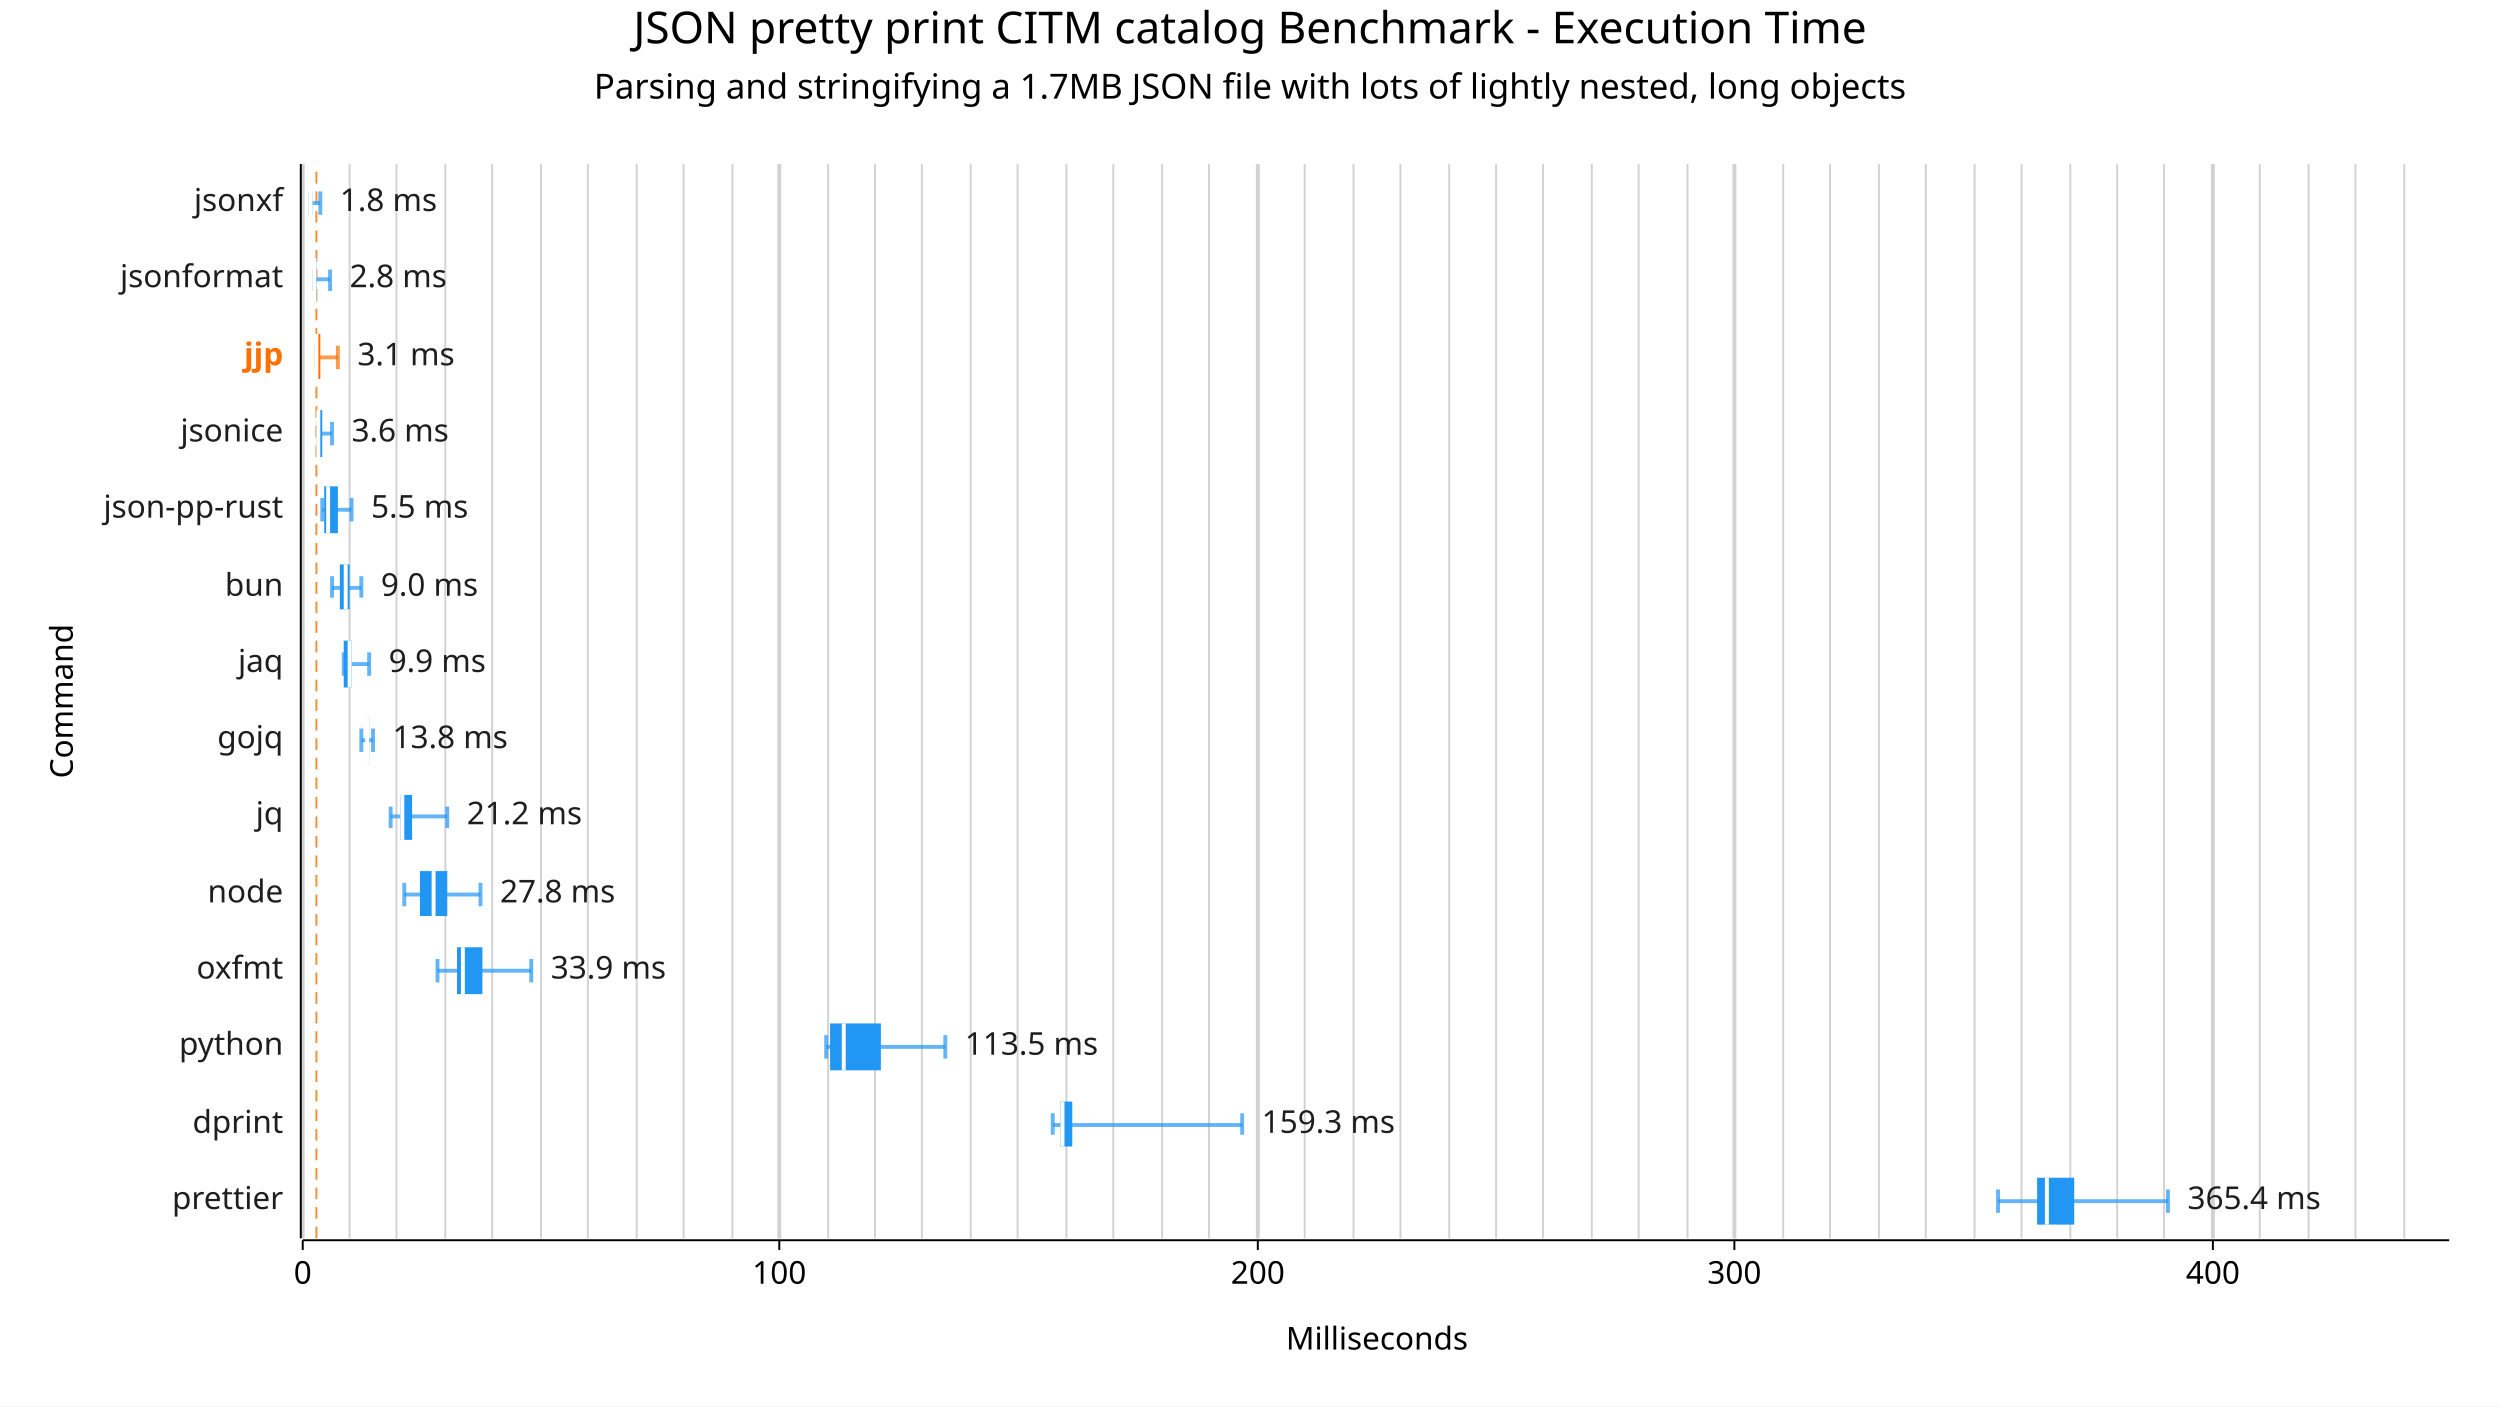
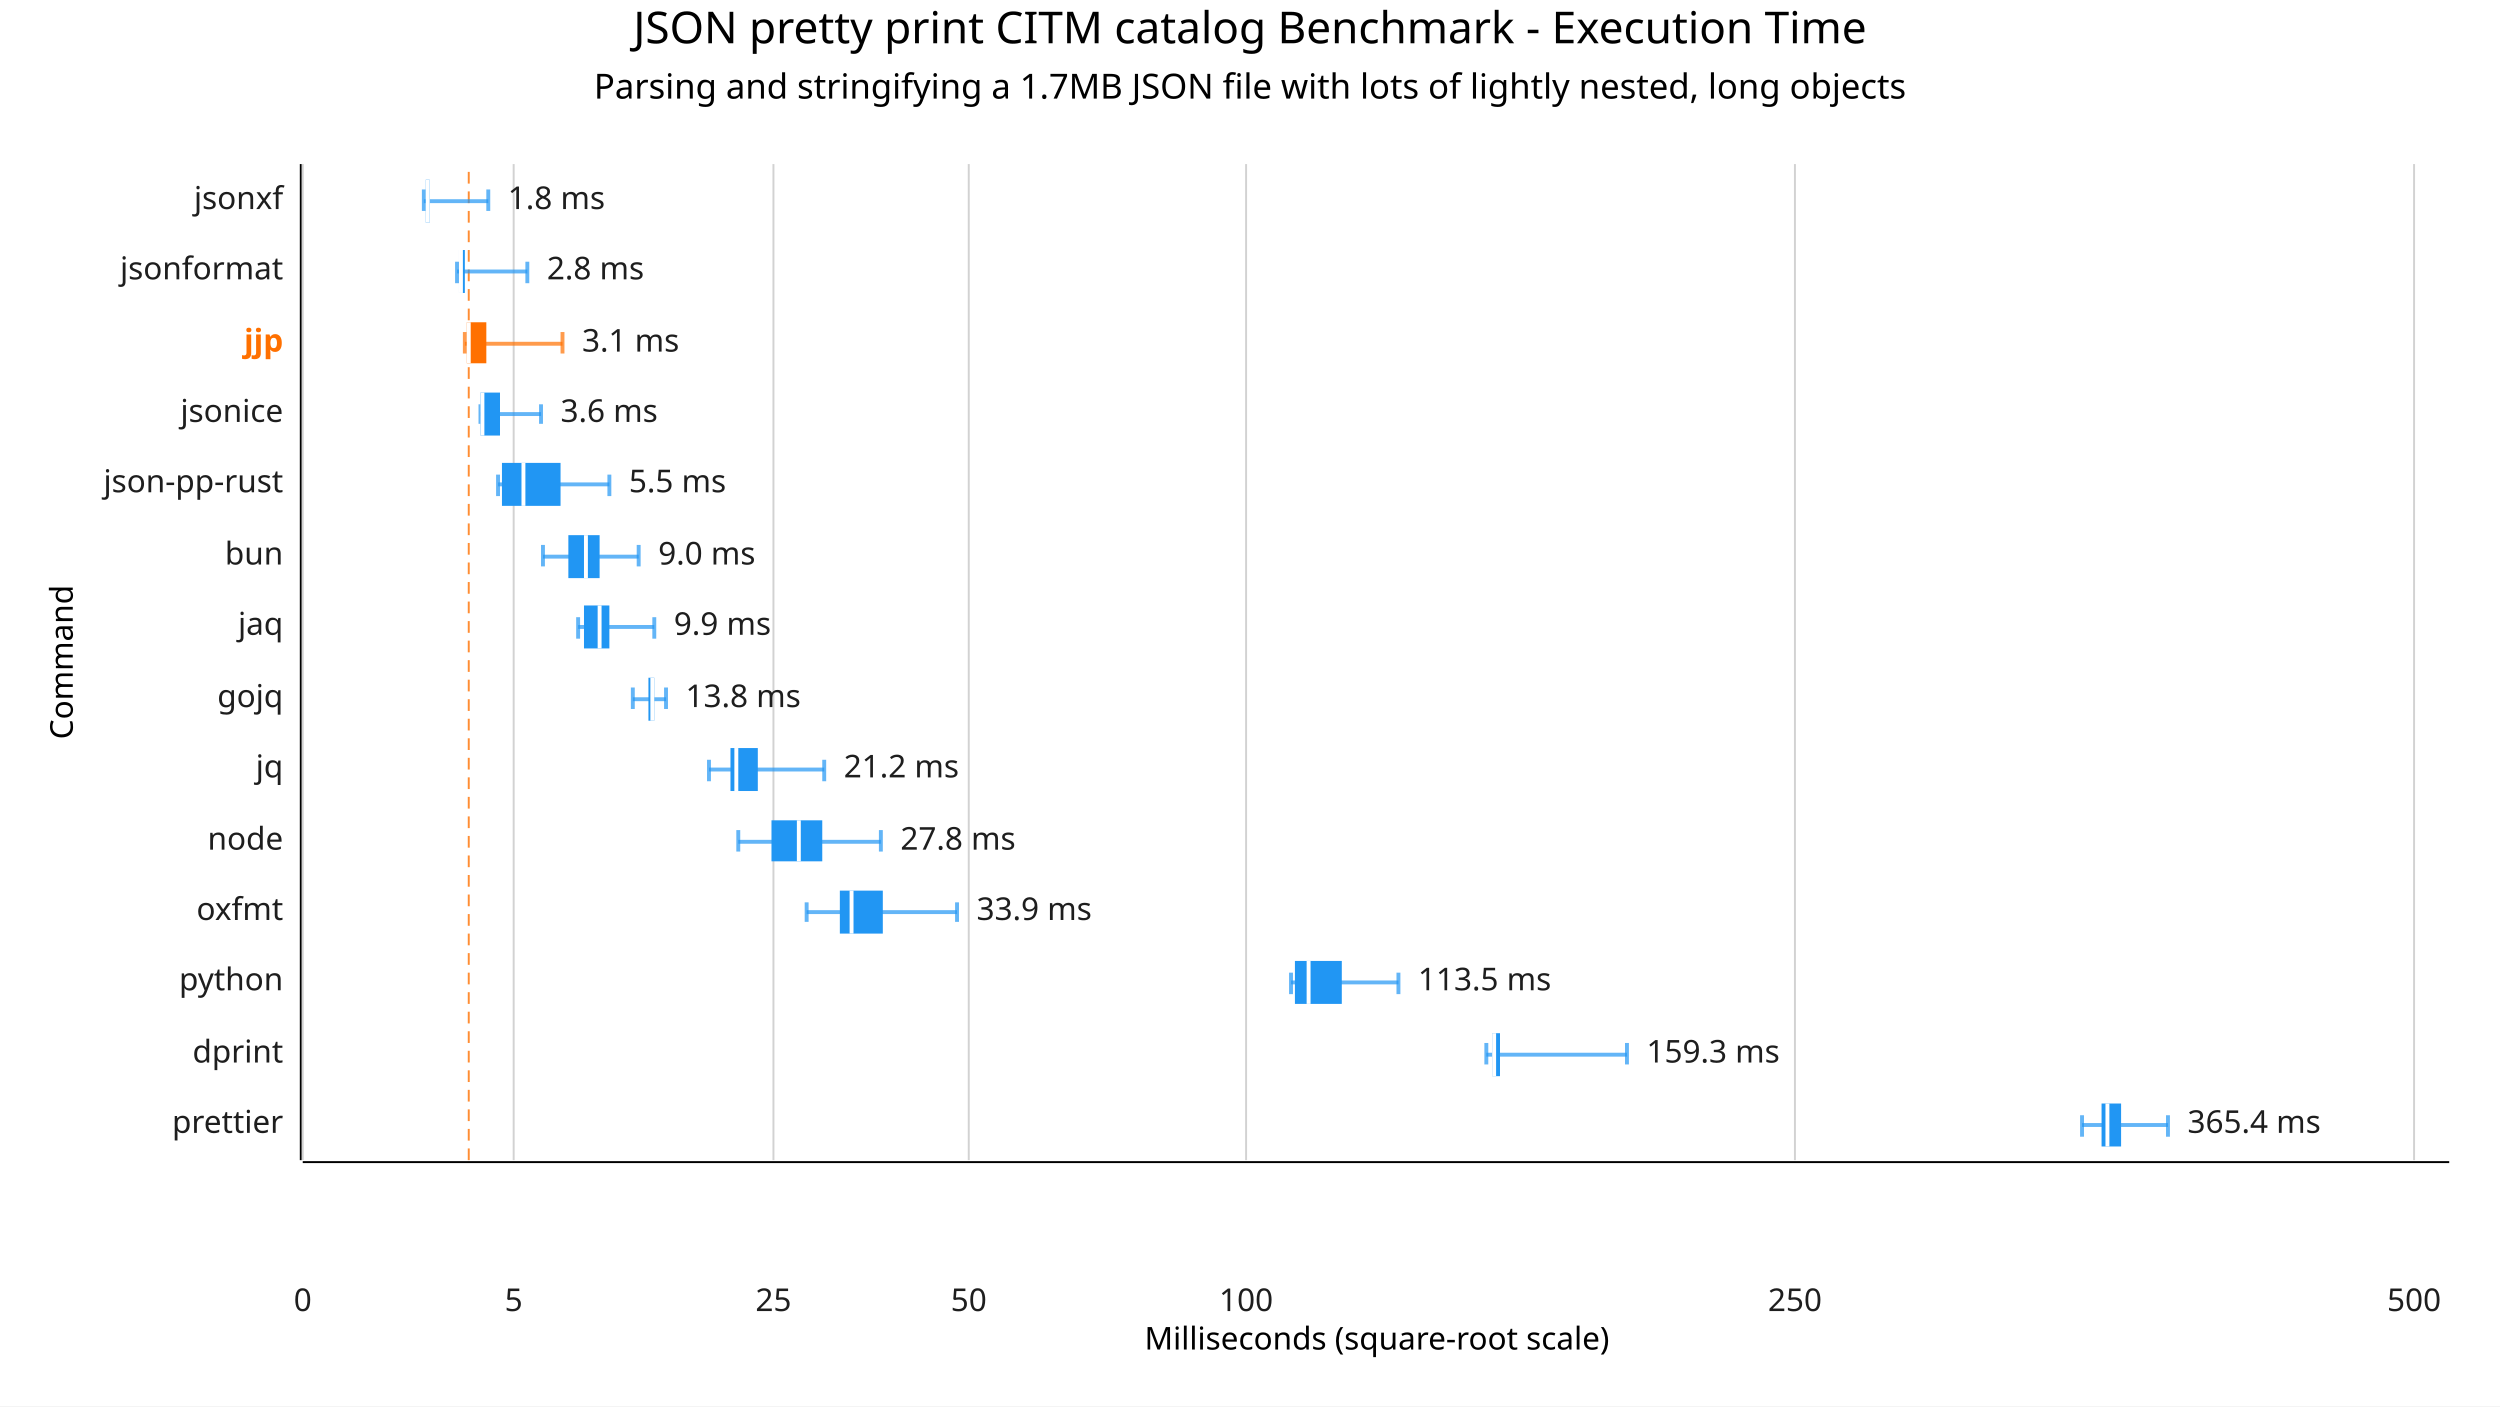
<svg xmlns="http://www.w3.org/2000/svg" width="1280" height="720" viewBox="0 0 1280 720">
  <rect x="0" y="0" width="1280" height="720" opacity="1" fill="#FFFFFF" stroke="none" />
  <text x="640" y="5" dy="0.76em" text-anchor="middle" font-family="sans-serif" font-size="22.581" opacity="1" fill="#000000">
JSON pretty print CITM catalog Benchmark - Execution Time
</text>
  <text x="640" y="37" dy="0.76em" text-anchor="middle" font-family="sans-serif" font-size="17.742" opacity="1" fill="#000000">
Parsing and stringifying a 1.7MB JSON file with lots of lightly nested, long objects
</text>
-   <line opacity="1" stroke="#D2D2D2" stroke-width="1" x1="155" y1="634" x2="155" y2="84" />
-   <line opacity="1" stroke="#D2D2D2" stroke-width="1" x1="179" y1="634" x2="179" y2="84" />
-   <line opacity="1" stroke="#D2D2D2" stroke-width="1" x1="203" y1="634" x2="203" y2="84" />
-   <line opacity="1" stroke="#D2D2D2" stroke-width="1" x1="228" y1="634" x2="228" y2="84" />
-   <line opacity="1" stroke="#D2D2D2" stroke-width="1" x1="252" y1="634" x2="252" y2="84" />
-   <line opacity="1" stroke="#D2D2D2" stroke-width="1" x1="277" y1="634" x2="277" y2="84" />
-   <line opacity="1" stroke="#D2D2D2" stroke-width="1" x1="301" y1="634" x2="301" y2="84" />
-   <line opacity="1" stroke="#D2D2D2" stroke-width="1" x1="326" y1="634" x2="326" y2="84" />
-   <line opacity="1" stroke="#D2D2D2" stroke-width="1" x1="350" y1="634" x2="350" y2="84" />
-   <line opacity="1" stroke="#D2D2D2" stroke-width="1" x1="375" y1="634" x2="375" y2="84" />
-   <line opacity="1" stroke="#D2D2D2" stroke-width="1" x1="399" y1="634" x2="399" y2="84" />
-   <line opacity="1" stroke="#D2D2D2" stroke-width="1" x1="424" y1="634" x2="424" y2="84" />
-   <line opacity="1" stroke="#D2D2D2" stroke-width="1" x1="448" y1="634" x2="448" y2="84" />
-   <line opacity="1" stroke="#D2D2D2" stroke-width="1" x1="472" y1="634" x2="472" y2="84" />
-   <line opacity="1" stroke="#D2D2D2" stroke-width="1" x1="497" y1="634" x2="497" y2="84" />
-   <line opacity="1" stroke="#D2D2D2" stroke-width="1" x1="521" y1="634" x2="521" y2="84" />
-   <line opacity="1" stroke="#D2D2D2" stroke-width="1" x1="546" y1="634" x2="546" y2="84" />
-   <line opacity="1" stroke="#D2D2D2" stroke-width="1" x1="570" y1="634" x2="570" y2="84" />
-   <line opacity="1" stroke="#D2D2D2" stroke-width="1" x1="595" y1="634" x2="595" y2="84" />
-   <line opacity="1" stroke="#D2D2D2" stroke-width="1" x1="619" y1="634" x2="619" y2="84" />
-   <line opacity="1" stroke="#D2D2D2" stroke-width="1" x1="644" y1="634" x2="644" y2="84" />
-   <line opacity="1" stroke="#D2D2D2" stroke-width="1" x1="668" y1="634" x2="668" y2="84" />
-   <line opacity="1" stroke="#D2D2D2" stroke-width="1" x1="693" y1="634" x2="693" y2="84" />
-   <line opacity="1" stroke="#D2D2D2" stroke-width="1" x1="717" y1="634" x2="717" y2="84" />
-   <line opacity="1" stroke="#D2D2D2" stroke-width="1" x1="742" y1="634" x2="742" y2="84" />
-   <line opacity="1" stroke="#D2D2D2" stroke-width="1" x1="766" y1="634" x2="766" y2="84" />
-   <line opacity="1" stroke="#D2D2D2" stroke-width="1" x1="790" y1="634" x2="790" y2="84" />
-   <line opacity="1" stroke="#D2D2D2" stroke-width="1" x1="815" y1="634" x2="815" y2="84" />
-   <line opacity="1" stroke="#D2D2D2" stroke-width="1" x1="839" y1="634" x2="839" y2="84" />
-   <line opacity="1" stroke="#D2D2D2" stroke-width="1" x1="864" y1="634" x2="864" y2="84" />
-   <line opacity="1" stroke="#D2D2D2" stroke-width="1" x1="888" y1="634" x2="888" y2="84" />
-   <line opacity="1" stroke="#D2D2D2" stroke-width="1" x1="913" y1="634" x2="913" y2="84" />
-   <line opacity="1" stroke="#D2D2D2" stroke-width="1" x1="937" y1="634" x2="937" y2="84" />
-   <line opacity="1" stroke="#D2D2D2" stroke-width="1" x1="962" y1="634" x2="962" y2="84" />
-   <line opacity="1" stroke="#D2D2D2" stroke-width="1" x1="986" y1="634" x2="986" y2="84" />
-   <line opacity="1" stroke="#D2D2D2" stroke-width="1" x1="1011" y1="634" x2="1011" y2="84" />
-   <line opacity="1" stroke="#D2D2D2" stroke-width="1" x1="1035" y1="634" x2="1035" y2="84" />
-   <line opacity="1" stroke="#D2D2D2" stroke-width="1" x1="1060" y1="634" x2="1060" y2="84" />
-   <line opacity="1" stroke="#D2D2D2" stroke-width="1" x1="1084" y1="634" x2="1084" y2="84" />
-   <line opacity="1" stroke="#D2D2D2" stroke-width="1" x1="1108" y1="634" x2="1108" y2="84" />
-   <line opacity="1" stroke="#D2D2D2" stroke-width="1" x1="1133" y1="634" x2="1133" y2="84" />
-   <line opacity="1" stroke="#D2D2D2" stroke-width="1" x1="1157" y1="634" x2="1157" y2="84" />
-   <line opacity="1" stroke="#D2D2D2" stroke-width="1" x1="1182" y1="634" x2="1182" y2="84" />
-   <line opacity="1" stroke="#D2D2D2" stroke-width="1" x1="1206" y1="634" x2="1206" y2="84" />
-   <line opacity="1" stroke="#D2D2D2" stroke-width="1" x1="1231" y1="634" x2="1231" y2="84" />
-   <text x="25" y="359" dy="0.76em" text-anchor="middle" font-family="sans-serif" font-size="16.129" opacity="1" fill="#000000" transform="rotate(270, 25, 359)">
+   <text x="25" y="339" dy="0.76em" text-anchor="middle" font-family="sans-serif" font-size="16.129" opacity="1" fill="#000000" transform="rotate(270, 25, 339)">
Command
</text>
  <text x="705" y="695" dy="-0.5ex" text-anchor="middle" font-family="sans-serif" font-size="16.129" opacity="1" fill="#000000">
- Milliseconds
- </text>
-   <line opacity="1" stroke="#D2D2D2" stroke-width="2" x1="155" y1="634" x2="155" y2="84" />
-   <line opacity="1" stroke="#D2D2D2" stroke-width="2" x1="399" y1="634" x2="399" y2="84" />
-   <line opacity="1" stroke="#D2D2D2" stroke-width="2" x1="644" y1="634" x2="644" y2="84" />
-   <line opacity="1" stroke="#D2D2D2" stroke-width="2" x1="888" y1="634" x2="888" y2="84" />
-   <line opacity="1" stroke="#D2D2D2" stroke-width="2" x1="1133" y1="634" x2="1133" y2="84" />
-   <polyline fill="none" opacity="1" stroke="#000000" stroke-width="1" points="154,84 154,634 " />
-   <polyline fill="none" opacity="1" stroke="#000000" stroke-width="1" points="155,635 1254,635 " />
-   <text x="155" y="645" dy="0.76em" text-anchor="middle" font-family="sans-serif" font-size="16.129" opacity="1" fill="#000000">
+ Milliseconds (square-root scale)
+ </text>
+   <polyline fill="none" opacity="1" stroke="#000000" stroke-width="1" points="154,84 154,594 " />
+   <polyline fill="none" opacity="1" stroke="#000000" stroke-width="1" points="155,595 1254,595 " />
+   <polyline fill="none" opacity="1" stroke="#D2D2D2" stroke-width="1" points="155,594 155,84 " />
+   <text x="155" y="659" dy="0.76em" text-anchor="middle" font-family="sans-serif" font-size="16.129" opacity="1" fill="#1E1E1E">
0
</text>
-   <polyline fill="none" opacity="1" stroke="#000000" stroke-width="1" points="155,635 155,640 " />
-   <text x="399" y="645" dy="0.76em" text-anchor="middle" font-family="sans-serif" font-size="16.129" opacity="1" fill="#000000">
+   <polyline fill="none" opacity="1" stroke="#D2D2D2" stroke-width="1" points="263,594 263,84 " />
+   <text x="263" y="659" dy="0.76em" text-anchor="middle" font-family="sans-serif" font-size="16.129" opacity="1" fill="#1E1E1E">
+ 5
+ </text>
+   <polyline fill="none" opacity="1" stroke="#D2D2D2" stroke-width="1" points="396,594 396,84 " />
+   <text x="396" y="659" dy="0.76em" text-anchor="middle" font-family="sans-serif" font-size="16.129" opacity="1" fill="#1E1E1E">
+ 25
+ </text>
+   <polyline fill="none" opacity="1" stroke="#D2D2D2" stroke-width="1" points="496,594 496,84 " />
+   <text x="496" y="659" dy="0.76em" text-anchor="middle" font-family="sans-serif" font-size="16.129" opacity="1" fill="#1E1E1E">
+ 50
+ </text>
+   <polyline fill="none" opacity="1" stroke="#D2D2D2" stroke-width="1" points="638,594 638,84 " />
+   <text x="638" y="659" dy="0.76em" text-anchor="middle" font-family="sans-serif" font-size="16.129" opacity="1" fill="#1E1E1E">
100
</text>
-   <polyline fill="none" opacity="1" stroke="#000000" stroke-width="1" points="399,635 399,640 " />
-   <text x="644" y="645" dy="0.76em" text-anchor="middle" font-family="sans-serif" font-size="16.129" opacity="1" fill="#000000">
- 200
- </text>
-   <polyline fill="none" opacity="1" stroke="#000000" stroke-width="1" points="644,635 644,640 " />
-   <text x="888" y="645" dy="0.76em" text-anchor="middle" font-family="sans-serif" font-size="16.129" opacity="1" fill="#000000">
- 300
- </text>
-   <polyline fill="none" opacity="1" stroke="#000000" stroke-width="1" points="888,635 888,640 " />
-   <text x="1133" y="645" dy="0.76em" text-anchor="middle" font-family="sans-serif" font-size="16.129" opacity="1" fill="#000000">
- 400
- </text>
-   <polyline fill="none" opacity="1" stroke="#000000" stroke-width="1" points="1133,635 1133,640 " />
-   <polyline fill="none" opacity="0.8" stroke="#FF7000" stroke-width="1" points="162,634 162,628 " />
-   <polyline fill="none" opacity="0.8" stroke="#FF7000" stroke-width="1" points="162,624 162,618 " />
-   <polyline fill="none" opacity="0.8" stroke="#FF7000" stroke-width="1" points="162,614 162,608 " />
-   <polyline fill="none" opacity="0.8" stroke="#FF7000" stroke-width="1" points="162,604 162,598 " />
-   <polyline fill="none" opacity="0.8" stroke="#FF7000" stroke-width="1" points="162,594 162,588 " />
-   <polyline fill="none" opacity="0.8" stroke="#FF7000" stroke-width="1" points="162,584 162,578 " />
-   <polyline fill="none" opacity="0.8" stroke="#FF7000" stroke-width="1" points="162,574 162,568 " />
-   <polyline fill="none" opacity="0.8" stroke="#FF7000" stroke-width="1" points="162,564 162,558 " />
-   <polyline fill="none" opacity="0.8" stroke="#FF7000" stroke-width="1" points="162,554 162,548 " />
-   <polyline fill="none" opacity="0.8" stroke="#FF7000" stroke-width="1" points="162,544 162,538 " />
-   <polyline fill="none" opacity="0.8" stroke="#FF7000" stroke-width="1" points="162,534 162,528 " />
-   <polyline fill="none" opacity="0.8" stroke="#FF7000" stroke-width="1" points="162,524 162,518 " />
-   <polyline fill="none" opacity="0.8" stroke="#FF7000" stroke-width="1" points="162,514 162,508 " />
-   <polyline fill="none" opacity="0.8" stroke="#FF7000" stroke-width="1" points="162,504 162,498 " />
-   <polyline fill="none" opacity="0.8" stroke="#FF7000" stroke-width="1" points="162,494 162,488 " />
-   <polyline fill="none" opacity="0.8" stroke="#FF7000" stroke-width="1" points="162,484 162,478 " />
-   <polyline fill="none" opacity="0.8" stroke="#FF7000" stroke-width="1" points="162,474 162,468 " />
-   <polyline fill="none" opacity="0.8" stroke="#FF7000" stroke-width="1" points="162,464 162,458 " />
-   <polyline fill="none" opacity="0.8" stroke="#FF7000" stroke-width="1" points="162,454 162,448 " />
-   <polyline fill="none" opacity="0.8" stroke="#FF7000" stroke-width="1" points="162,444 162,438 " />
-   <polyline fill="none" opacity="0.8" stroke="#FF7000" stroke-width="1" points="162,434 162,428 " />
-   <polyline fill="none" opacity="0.8" stroke="#FF7000" stroke-width="1" points="162,424 162,418 " />
-   <polyline fill="none" opacity="0.8" stroke="#FF7000" stroke-width="1" points="162,414 162,408 " />
-   <polyline fill="none" opacity="0.8" stroke="#FF7000" stroke-width="1" points="162,404 162,398 " />
-   <polyline fill="none" opacity="0.8" stroke="#FF7000" stroke-width="1" points="162,394 162,388 " />
-   <polyline fill="none" opacity="0.8" stroke="#FF7000" stroke-width="1" points="162,384 162,378 " />
-   <polyline fill="none" opacity="0.8" stroke="#FF7000" stroke-width="1" points="162,374 162,368 " />
-   <polyline fill="none" opacity="0.8" stroke="#FF7000" stroke-width="1" points="162,364 162,358 " />
-   <polyline fill="none" opacity="0.8" stroke="#FF7000" stroke-width="1" points="162,354 162,348 " />
-   <polyline fill="none" opacity="0.8" stroke="#FF7000" stroke-width="1" points="162,344 162,338 " />
-   <polyline fill="none" opacity="0.8" stroke="#FF7000" stroke-width="1" points="162,334 162,328 " />
-   <polyline fill="none" opacity="0.8" stroke="#FF7000" stroke-width="1" points="162,324 162,318 " />
-   <polyline fill="none" opacity="0.8" stroke="#FF7000" stroke-width="1" points="162,314 162,308 " />
-   <polyline fill="none" opacity="0.8" stroke="#FF7000" stroke-width="1" points="162,304 162,298 " />
-   <polyline fill="none" opacity="0.8" stroke="#FF7000" stroke-width="1" points="162,294 162,288 " />
-   <polyline fill="none" opacity="0.8" stroke="#FF7000" stroke-width="1" points="162,284 162,278 " />
-   <polyline fill="none" opacity="0.8" stroke="#FF7000" stroke-width="1" points="162,274 162,268 " />
-   <polyline fill="none" opacity="0.8" stroke="#FF7000" stroke-width="1" points="162,264 162,258 " />
-   <polyline fill="none" opacity="0.8" stroke="#FF7000" stroke-width="1" points="162,254 162,248 " />
-   <polyline fill="none" opacity="0.8" stroke="#FF7000" stroke-width="1" points="162,244 162,238 " />
-   <polyline fill="none" opacity="0.8" stroke="#FF7000" stroke-width="1" points="162,234 162,228 " />
-   <polyline fill="none" opacity="0.8" stroke="#FF7000" stroke-width="1" points="162,224 162,218 " />
-   <polyline fill="none" opacity="0.8" stroke="#FF7000" stroke-width="1" points="162,214 162,208 " />
-   <polyline fill="none" opacity="0.8" stroke="#FF7000" stroke-width="1" points="162,204 162,198 " />
-   <polyline fill="none" opacity="0.8" stroke="#FF7000" stroke-width="1" points="162,194 162,188 " />
-   <polyline fill="none" opacity="0.8" stroke="#FF7000" stroke-width="1" points="162,184 162,178 " />
-   <polyline fill="none" opacity="0.8" stroke="#FF7000" stroke-width="1" points="162,174 162,168 " />
-   <polyline fill="none" opacity="0.8" stroke="#FF7000" stroke-width="1" points="162,164 162,158 " />
-   <polyline fill="none" opacity="0.8" stroke="#FF7000" stroke-width="1" points="162,154 162,148 " />
-   <polyline fill="none" opacity="0.8" stroke="#FF7000" stroke-width="1" points="162,144 162,138 " />
-   <polyline fill="none" opacity="0.8" stroke="#FF7000" stroke-width="1" points="162,134 162,128 " />
-   <polyline fill="none" opacity="0.8" stroke="#FF7000" stroke-width="1" points="162,124 162,118 " />
-   <polyline fill="none" opacity="0.8" stroke="#FF7000" stroke-width="1" points="162,114 162,108 " />
-   <polyline fill="none" opacity="0.8" stroke="#FF7000" stroke-width="1" points="162,104 162,98 " />
-   <polyline fill="none" opacity="0.8" stroke="#FF7000" stroke-width="1" points="162,94 162,88 " />
-   <polyline fill="none" opacity="0.7" stroke="#2196F3" stroke-width="2" points="159,104 164,104 " />
-   <polyline fill="none" opacity="0.7" stroke="#2196F3" stroke-width="2" points="159,110 159,98 " />
-   <polyline fill="none" opacity="0.7" stroke="#2196F3" stroke-width="2" points="164,110 164,98 " />
-   <rect x="159" y="92" width="0" height="24" opacity="1" fill="#2196F3" stroke="none" />
-   <polyline fill="none" opacity="1" stroke="#FFFFFF" stroke-width="2" points="159,116 159,92 " />
-   <text x="174" y="104" dy="0.5ex" text-anchor="start" font-family="sans-serif" font-size="16.129" opacity="1" fill="#1E1E1E">
+   <polyline fill="none" opacity="1" stroke="#D2D2D2" stroke-width="1" points="919,594 919,84 " />
+   <text x="919" y="659" dy="0.76em" text-anchor="middle" font-family="sans-serif" font-size="16.129" opacity="1" fill="#1E1E1E">
+ 250
+ </text>
+   <polyline fill="none" opacity="1" stroke="#D2D2D2" stroke-width="1" points="1236,594 1236,84 " />
+   <text x="1236" y="659" dy="0.76em" text-anchor="middle" font-family="sans-serif" font-size="16.129" opacity="1" fill="#1E1E1E">
+ 500
+ </text>
+   <polyline fill="none" opacity="0.8" stroke="#FF7000" stroke-width="1" points="240,594 240,588 " />
+   <polyline fill="none" opacity="0.8" stroke="#FF7000" stroke-width="1" points="240,584 240,578 " />
+   <polyline fill="none" opacity="0.8" stroke="#FF7000" stroke-width="1" points="240,574 240,568 " />
+   <polyline fill="none" opacity="0.8" stroke="#FF7000" stroke-width="1" points="240,564 240,558 " />
+   <polyline fill="none" opacity="0.8" stroke="#FF7000" stroke-width="1" points="240,554 240,548 " />
+   <polyline fill="none" opacity="0.8" stroke="#FF7000" stroke-width="1" points="240,544 240,538 " />
+   <polyline fill="none" opacity="0.8" stroke="#FF7000" stroke-width="1" points="240,534 240,528 " />
+   <polyline fill="none" opacity="0.8" stroke="#FF7000" stroke-width="1" points="240,524 240,518 " />
+   <polyline fill="none" opacity="0.8" stroke="#FF7000" stroke-width="1" points="240,514 240,508 " />
+   <polyline fill="none" opacity="0.8" stroke="#FF7000" stroke-width="1" points="240,504 240,498 " />
+   <polyline fill="none" opacity="0.8" stroke="#FF7000" stroke-width="1" points="240,494 240,488 " />
+   <polyline fill="none" opacity="0.8" stroke="#FF7000" stroke-width="1" points="240,484 240,478 " />
+   <polyline fill="none" opacity="0.8" stroke="#FF7000" stroke-width="1" points="240,474 240,468 " />
+   <polyline fill="none" opacity="0.8" stroke="#FF7000" stroke-width="1" points="240,464 240,458 " />
+   <polyline fill="none" opacity="0.8" stroke="#FF7000" stroke-width="1" points="240,454 240,448 " />
+   <polyline fill="none" opacity="0.8" stroke="#FF7000" stroke-width="1" points="240,444 240,438 " />
+   <polyline fill="none" opacity="0.8" stroke="#FF7000" stroke-width="1" points="240,434 240,428 " />
+   <polyline fill="none" opacity="0.8" stroke="#FF7000" stroke-width="1" points="240,424 240,418 " />
+   <polyline fill="none" opacity="0.8" stroke="#FF7000" stroke-width="1" points="240,414 240,408 " />
+   <polyline fill="none" opacity="0.8" stroke="#FF7000" stroke-width="1" points="240,404 240,398 " />
+   <polyline fill="none" opacity="0.8" stroke="#FF7000" stroke-width="1" points="240,394 240,388 " />
+   <polyline fill="none" opacity="0.8" stroke="#FF7000" stroke-width="1" points="240,384 240,378 " />
+   <polyline fill="none" opacity="0.8" stroke="#FF7000" stroke-width="1" points="240,374 240,368 " />
+   <polyline fill="none" opacity="0.8" stroke="#FF7000" stroke-width="1" points="240,364 240,358 " />
+   <polyline fill="none" opacity="0.8" stroke="#FF7000" stroke-width="1" points="240,354 240,348 " />
+   <polyline fill="none" opacity="0.8" stroke="#FF7000" stroke-width="1" points="240,344 240,338 " />
+   <polyline fill="none" opacity="0.8" stroke="#FF7000" stroke-width="1" points="240,334 240,328 " />
+   <polyline fill="none" opacity="0.8" stroke="#FF7000" stroke-width="1" points="240,324 240,318 " />
+   <polyline fill="none" opacity="0.8" stroke="#FF7000" stroke-width="1" points="240,314 240,308 " />
+   <polyline fill="none" opacity="0.8" stroke="#FF7000" stroke-width="1" points="240,304 240,298 " />
+   <polyline fill="none" opacity="0.8" stroke="#FF7000" stroke-width="1" points="240,294 240,288 " />
+   <polyline fill="none" opacity="0.8" stroke="#FF7000" stroke-width="1" points="240,284 240,278 " />
+   <polyline fill="none" opacity="0.8" stroke="#FF7000" stroke-width="1" points="240,274 240,268 " />
+   <polyline fill="none" opacity="0.8" stroke="#FF7000" stroke-width="1" points="240,264 240,258 " />
+   <polyline fill="none" opacity="0.8" stroke="#FF7000" stroke-width="1" points="240,254 240,248 " />
+   <polyline fill="none" opacity="0.8" stroke="#FF7000" stroke-width="1" points="240,244 240,238 " />
+   <polyline fill="none" opacity="0.8" stroke="#FF7000" stroke-width="1" points="240,234 240,228 " />
+   <polyline fill="none" opacity="0.8" stroke="#FF7000" stroke-width="1" points="240,224 240,218 " />
+   <polyline fill="none" opacity="0.8" stroke="#FF7000" stroke-width="1" points="240,214 240,208 " />
+   <polyline fill="none" opacity="0.8" stroke="#FF7000" stroke-width="1" points="240,204 240,198 " />
+   <polyline fill="none" opacity="0.8" stroke="#FF7000" stroke-width="1" points="240,194 240,188 " />
+   <polyline fill="none" opacity="0.8" stroke="#FF7000" stroke-width="1" points="240,184 240,178 " />
+   <polyline fill="none" opacity="0.8" stroke="#FF7000" stroke-width="1" points="240,174 240,168 " />
+   <polyline fill="none" opacity="0.8" stroke="#FF7000" stroke-width="1" points="240,164 240,158 " />
+   <polyline fill="none" opacity="0.8" stroke="#FF7000" stroke-width="1" points="240,154 240,148 " />
+   <polyline fill="none" opacity="0.8" stroke="#FF7000" stroke-width="1" points="240,144 240,138 " />
+   <polyline fill="none" opacity="0.8" stroke="#FF7000" stroke-width="1" points="240,134 240,128 " />
+   <polyline fill="none" opacity="0.8" stroke="#FF7000" stroke-width="1" points="240,124 240,118 " />
+   <polyline fill="none" opacity="0.8" stroke="#FF7000" stroke-width="1" points="240,114 240,108 " />
+   <polyline fill="none" opacity="0.8" stroke="#FF7000" stroke-width="1" points="240,104 240,98 " />
+   <polyline fill="none" opacity="0.8" stroke="#FF7000" stroke-width="1" points="240,94 240,88 " />
+   <polyline fill="none" opacity="0.7" stroke="#2196F3" stroke-width="2" points="217,103 250,103 " />
+   <polyline fill="none" opacity="0.7" stroke="#2196F3" stroke-width="2" points="217,108 217,97 " />
+   <polyline fill="none" opacity="0.7" stroke="#2196F3" stroke-width="2" points="250,108 250,97 " />
+   <rect x="218" y="92" width="2" height="22" opacity="1" fill="#2196F3" stroke="none" />
+   <polyline fill="none" opacity="1" stroke="#FFFFFF" stroke-width="2" points="219,114 219,92 " />
+   <text x="260" y="103" dy="0.5ex" text-anchor="start" font-family="sans-serif" font-size="16.129" opacity="1" fill="#1E1E1E">
1.8 ms
</text>
-   <text x="145" y="104" dy="0.5ex" text-anchor="end" font-family="sans-serif" font-size="16.129" opacity="1" fill="#1E1E1E">
+   <text x="145" y="103" dy="0.5ex" text-anchor="end" font-family="sans-serif" font-size="16.129" opacity="1" fill="#1E1E1E">
jsonxf
</text>
-   <polyline fill="none" opacity="0.7" stroke="#2196F3" stroke-width="2" points="161,143 169,143 " />
-   <polyline fill="none" opacity="0.7" stroke="#2196F3" stroke-width="2" points="161,149 161,138 " />
-   <polyline fill="none" opacity="0.7" stroke="#2196F3" stroke-width="2" points="169,149 169,138 " />
-   <rect x="161" y="132" width="1" height="23" opacity="1" fill="#2196F3" stroke="none" />
-   <polyline fill="none" opacity="1" stroke="#FFFFFF" stroke-width="2" points="161,155 161,132 " />
-   <text x="179" y="143" dy="0.5ex" text-anchor="start" font-family="sans-serif" font-size="16.129" opacity="1" fill="#1E1E1E">
+   <polyline fill="none" opacity="0.7" stroke="#2196F3" stroke-width="2" points="234,139 270,139 " />
+   <polyline fill="none" opacity="0.7" stroke="#2196F3" stroke-width="2" points="234,145 234,134 " />
+   <polyline fill="none" opacity="0.7" stroke="#2196F3" stroke-width="2" points="270,145 270,134 " />
+   <rect x="235" y="128" width="3" height="22" opacity="1" fill="#2196F3" stroke="none" />
+   <polyline fill="none" opacity="1" stroke="#FFFFFF" stroke-width="2" points="236,150 236,128 " />
+   <text x="280" y="139" dy="0.5ex" text-anchor="start" font-family="sans-serif" font-size="16.129" opacity="1" fill="#1E1E1E">
2.8 ms
</text>
-   <text x="145" y="143" dy="0.5ex" text-anchor="end" font-family="sans-serif" font-size="16.129" opacity="1" fill="#1E1E1E">
+   <text x="145" y="139" dy="0.5ex" text-anchor="end" font-family="sans-serif" font-size="16.129" opacity="1" fill="#1E1E1E">
jsonformat
</text>
-   <polyline fill="none" opacity="0.7" stroke="#FF7000" stroke-width="2" points="162,183 173,183 " />
-   <polyline fill="none" opacity="0.7" stroke="#FF7000" stroke-width="2" points="162,189 162,177 " />
-   <polyline fill="none" opacity="0.7" stroke="#FF7000" stroke-width="2" points="173,189 173,177 " />
-   <rect x="162" y="171" width="2" height="23" opacity="1" fill="#FF7000" stroke="none" />
-   <polyline fill="none" opacity="1" stroke="#FFFFFF" stroke-width="2" points="162,194 162,171 " />
-   <text x="183" y="183" dy="0.5ex" text-anchor="start" font-family="sans-serif" font-size="16.129" opacity="1" fill="#1E1E1E">
+   <polyline fill="none" opacity="0.7" stroke="#FF7000" stroke-width="2" points="238,176 288,176 " />
+   <polyline fill="none" opacity="0.7" stroke="#FF7000" stroke-width="2" points="238,181 238,170 " />
+   <polyline fill="none" opacity="0.7" stroke="#FF7000" stroke-width="2" points="288,181 288,170 " />
+   <rect x="239" y="165" width="10" height="21" opacity="1" fill="#FF7000" stroke="none" />
+   <polyline fill="none" opacity="1" stroke="#FFFFFF" stroke-width="2" points="240,186 240,165 " />
+   <text x="298" y="176" dy="0.5ex" text-anchor="start" font-family="sans-serif" font-size="16.129" opacity="1" fill="#1E1E1E">
3.1 ms
</text>
-   <text x="145" y="183" dy="0.5ex" text-anchor="end" font-family="sans-serif" font-size="16.129" opacity="1" fill="#FF7000" font-weight="bold">
+   <text x="145" y="176" dy="0.5ex" text-anchor="end" font-family="sans-serif" font-size="16.129" opacity="1" fill="#FF7000" font-weight="bold">
jjp
</text>
-   <polyline fill="none" opacity="0.7" stroke="#2196F3" stroke-width="2" points="163,222 170,222 " />
-   <polyline fill="none" opacity="0.7" stroke="#2196F3" stroke-width="2" points="163,228 163,216 " />
-   <polyline fill="none" opacity="0.7" stroke="#2196F3" stroke-width="2" points="170,228 170,216 " />
-   <rect x="163" y="210" width="2" height="24" opacity="1" fill="#2196F3" stroke="none" />
-   <polyline fill="none" opacity="1" stroke="#FFFFFF" stroke-width="2" points="163,234 163,210 " />
-   <text x="180" y="222" dy="0.5ex" text-anchor="start" font-family="sans-serif" font-size="16.129" opacity="1" fill="#1E1E1E">
+   <polyline fill="none" opacity="0.7" stroke="#2196F3" stroke-width="2" points="246,212 277,212 " />
+   <polyline fill="none" opacity="0.7" stroke="#2196F3" stroke-width="2" points="246,217 246,207 " />
+   <polyline fill="none" opacity="0.7" stroke="#2196F3" stroke-width="2" points="277,217 277,207 " />
+   <rect x="246" y="201" width="10" height="22" opacity="1" fill="#2196F3" stroke="none" />
+   <polyline fill="none" opacity="1" stroke="#FFFFFF" stroke-width="2" points="247,223 247,201 " />
+   <text x="287" y="212" dy="0.5ex" text-anchor="start" font-family="sans-serif" font-size="16.129" opacity="1" fill="#1E1E1E">
3.6 ms
</text>
-   <text x="145" y="222" dy="0.5ex" text-anchor="end" font-family="sans-serif" font-size="16.129" opacity="1" fill="#1E1E1E">
+   <text x="145" y="212" dy="0.5ex" text-anchor="end" font-family="sans-serif" font-size="16.129" opacity="1" fill="#1E1E1E">
jsonice
</text>
-   <polyline fill="none" opacity="0.7" stroke="#2196F3" stroke-width="2" points="165,261 180,261 " />
-   <polyline fill="none" opacity="0.7" stroke="#2196F3" stroke-width="2" points="165,267 165,255 " />
-   <polyline fill="none" opacity="0.7" stroke="#2196F3" stroke-width="2" points="180,267 180,255 " />
-   <rect x="166" y="249" width="7" height="24" opacity="1" fill="#2196F3" stroke="none" />
-   <polyline fill="none" opacity="1" stroke="#FFFFFF" stroke-width="2" points="168,273 168,249 " />
-   <text x="190" y="261" dy="0.5ex" text-anchor="start" font-family="sans-serif" font-size="16.129" opacity="1" fill="#1E1E1E">
+   <polyline fill="none" opacity="0.7" stroke="#2196F3" stroke-width="2" points="255,248 312,248 " />
+   <polyline fill="none" opacity="0.7" stroke="#2196F3" stroke-width="2" points="255,254 255,243 " />
+   <polyline fill="none" opacity="0.7" stroke="#2196F3" stroke-width="2" points="312,254 312,243 " />
+   <rect x="257" y="237" width="30" height="22" opacity="1" fill="#2196F3" stroke="none" />
+   <polyline fill="none" opacity="1" stroke="#FFFFFF" stroke-width="2" points="268,259 268,237 " />
+   <text x="322" y="248" dy="0.5ex" text-anchor="start" font-family="sans-serif" font-size="16.129" opacity="1" fill="#1E1E1E">
5.5 ms
</text>
-   <text x="145" y="261" dy="0.5ex" text-anchor="end" font-family="sans-serif" font-size="16.129" opacity="1" fill="#1E1E1E">
+   <text x="145" y="248" dy="0.5ex" text-anchor="end" font-family="sans-serif" font-size="16.129" opacity="1" fill="#1E1E1E">
json-pp-rust
</text>
-   <polyline fill="none" opacity="0.7" stroke="#2196F3" stroke-width="2" points="170,301 185,301 " />
-   <polyline fill="none" opacity="0.7" stroke="#2196F3" stroke-width="2" points="170,306 170,295 " />
-   <polyline fill="none" opacity="0.7" stroke="#2196F3" stroke-width="2" points="185,306 185,295 " />
-   <rect x="174" y="289" width="5" height="23" opacity="1" fill="#2196F3" stroke="none" />
-   <polyline fill="none" opacity="1" stroke="#FFFFFF" stroke-width="2" points="177,312 177,289 " />
-   <text x="195" y="301" dy="0.5ex" text-anchor="start" font-family="sans-serif" font-size="16.129" opacity="1" fill="#1E1E1E">
+   <polyline fill="none" opacity="0.7" stroke="#2196F3" stroke-width="2" points="278,285 327,285 " />
+   <polyline fill="none" opacity="0.7" stroke="#2196F3" stroke-width="2" points="278,290 278,279 " />
+   <polyline fill="none" opacity="0.7" stroke="#2196F3" stroke-width="2" points="327,290 327,279 " />
+   <rect x="291" y="274" width="16" height="22" opacity="1" fill="#2196F3" stroke="none" />
+   <polyline fill="none" opacity="1" stroke="#FFFFFF" stroke-width="2" points="300,296 300,274 " />
+   <text x="337" y="285" dy="0.5ex" text-anchor="start" font-family="sans-serif" font-size="16.129" opacity="1" fill="#1E1E1E">
9.0 ms
</text>
-   <text x="145" y="301" dy="0.5ex" text-anchor="end" font-family="sans-serif" font-size="16.129" opacity="1" fill="#1E1E1E">
+   <text x="145" y="285" dy="0.5ex" text-anchor="end" font-family="sans-serif" font-size="16.129" opacity="1" fill="#1E1E1E">
bun
</text>
-   <polyline fill="none" opacity="0.7" stroke="#2196F3" stroke-width="2" points="176,340 189,340 " />
-   <polyline fill="none" opacity="0.7" stroke="#2196F3" stroke-width="2" points="176,346 176,334 " />
-   <polyline fill="none" opacity="0.7" stroke="#2196F3" stroke-width="2" points="189,346 189,334 " />
-   <rect x="176" y="328" width="4" height="24" opacity="1" fill="#2196F3" stroke="none" />
-   <polyline fill="none" opacity="1" stroke="#FFFFFF" stroke-width="2" points="179,352 179,328 " />
-   <text x="199" y="340" dy="0.5ex" text-anchor="start" font-family="sans-serif" font-size="16.129" opacity="1" fill="#1E1E1E">
+   <polyline fill="none" opacity="0.7" stroke="#2196F3" stroke-width="2" points="296,321 335,321 " />
+   <polyline fill="none" opacity="0.7" stroke="#2196F3" stroke-width="2" points="296,327 296,316 " />
+   <polyline fill="none" opacity="0.7" stroke="#2196F3" stroke-width="2" points="335,327 335,316 " />
+   <rect x="299" y="310" width="13" height="22" opacity="1" fill="#2196F3" stroke="none" />
+   <polyline fill="none" opacity="1" stroke="#FFFFFF" stroke-width="2" points="307,332 307,310 " />
+   <text x="345" y="321" dy="0.5ex" text-anchor="start" font-family="sans-serif" font-size="16.129" opacity="1" fill="#1E1E1E">
9.9 ms
</text>
-   <text x="145" y="340" dy="0.5ex" text-anchor="end" font-family="sans-serif" font-size="16.129" opacity="1" fill="#1E1E1E">
+   <text x="145" y="321" dy="0.5ex" text-anchor="end" font-family="sans-serif" font-size="16.129" opacity="1" fill="#1E1E1E">
jaq
</text>
-   <polyline fill="none" opacity="0.7" stroke="#2196F3" stroke-width="2" points="185,379 191,379 " />
-   <polyline fill="none" opacity="0.7" stroke="#2196F3" stroke-width="2" points="185,385 185,373 " />
-   <polyline fill="none" opacity="0.7" stroke="#2196F3" stroke-width="2" points="191,385 191,373 " />
-   <rect x="188" y="367" width="1" height="24" opacity="1" fill="#2196F3" stroke="none" />
-   <polyline fill="none" opacity="1" stroke="#FFFFFF" stroke-width="2" points="188,391 188,367 " />
-   <text x="201" y="379" dy="0.5ex" text-anchor="start" font-family="sans-serif" font-size="16.129" opacity="1" fill="#1E1E1E">
+   <polyline fill="none" opacity="0.7" stroke="#2196F3" stroke-width="2" points="324,358 341,358 " />
+   <polyline fill="none" opacity="0.7" stroke="#2196F3" stroke-width="2" points="324,363 324,352 " />
+   <polyline fill="none" opacity="0.7" stroke="#2196F3" stroke-width="2" points="341,363 341,352 " />
+   <rect x="332" y="347" width="3" height="22" opacity="1" fill="#2196F3" stroke="none" />
+   <polyline fill="none" opacity="1" stroke="#FFFFFF" stroke-width="2" points="334,369 334,347 " />
+   <text x="351" y="358" dy="0.5ex" text-anchor="start" font-family="sans-serif" font-size="16.129" opacity="1" fill="#1E1E1E">
13.8 ms
</text>
-   <text x="145" y="379" dy="0.5ex" text-anchor="end" font-family="sans-serif" font-size="16.129" opacity="1" fill="#1E1E1E">
+   <text x="145" y="358" dy="0.5ex" text-anchor="end" font-family="sans-serif" font-size="16.129" opacity="1" fill="#1E1E1E">
gojq
</text>
-   <polyline fill="none" opacity="0.7" stroke="#2196F3" stroke-width="2" points="200,418 229,418 " />
-   <polyline fill="none" opacity="0.7" stroke="#2196F3" stroke-width="2" points="200,424 200,413 " />
-   <polyline fill="none" opacity="0.7" stroke="#2196F3" stroke-width="2" points="229,424 229,413 " />
-   <rect x="205" y="407" width="6" height="23" opacity="1" fill="#2196F3" stroke="none" />
-   <polyline fill="none" opacity="1" stroke="#FFFFFF" stroke-width="2" points="206,430 206,407 " />
-   <text x="239" y="418" dy="0.5ex" text-anchor="start" font-family="sans-serif" font-size="16.129" opacity="1" fill="#1E1E1E">
+   <polyline fill="none" opacity="0.7" stroke="#2196F3" stroke-width="2" points="363,394 422,394 " />
+   <polyline fill="none" opacity="0.7" stroke="#2196F3" stroke-width="2" points="363,400 363,389 " />
+   <polyline fill="none" opacity="0.7" stroke="#2196F3" stroke-width="2" points="422,400 422,389 " />
+   <rect x="374" y="383" width="14" height="22" opacity="1" fill="#2196F3" stroke="none" />
+   <polyline fill="none" opacity="1" stroke="#FFFFFF" stroke-width="2" points="377,405 377,383 " />
+   <text x="432" y="394" dy="0.5ex" text-anchor="start" font-family="sans-serif" font-size="16.129" opacity="1" fill="#1E1E1E">
21.2 ms
</text>
-   <text x="145" y="418" dy="0.5ex" text-anchor="end" font-family="sans-serif" font-size="16.129" opacity="1" fill="#1E1E1E">
+   <text x="145" y="394" dy="0.5ex" text-anchor="end" font-family="sans-serif" font-size="16.129" opacity="1" fill="#1E1E1E">
jq
</text>
-   <polyline fill="none" opacity="0.7" stroke="#2196F3" stroke-width="2" points="207,458 246,458 " />
-   <polyline fill="none" opacity="0.7" stroke="#2196F3" stroke-width="2" points="207,464 207,452 " />
-   <polyline fill="none" opacity="0.7" stroke="#2196F3" stroke-width="2" points="246,464 246,452 " />
-   <rect x="215" y="446" width="14" height="23" opacity="1" fill="#2196F3" stroke="none" />
-   <polyline fill="none" opacity="1" stroke="#FFFFFF" stroke-width="2" points="222,469 222,446 " />
-   <text x="256" y="458" dy="0.5ex" text-anchor="start" font-family="sans-serif" font-size="16.129" opacity="1" fill="#1E1E1E">
+   <polyline fill="none" opacity="0.7" stroke="#2196F3" stroke-width="2" points="378,431 451,431 " />
+   <polyline fill="none" opacity="0.7" stroke="#2196F3" stroke-width="2" points="378,436 378,425 " />
+   <polyline fill="none" opacity="0.7" stroke="#2196F3" stroke-width="2" points="451,436 451,425 " />
+   <rect x="395" y="420" width="26" height="21" opacity="1" fill="#2196F3" stroke="none" />
+   <polyline fill="none" opacity="1" stroke="#FFFFFF" stroke-width="2" points="409,441 409,420 " />
+   <text x="461" y="431" dy="0.5ex" text-anchor="start" font-family="sans-serif" font-size="16.129" opacity="1" fill="#1E1E1E">
27.8 ms
</text>
-   <text x="145" y="458" dy="0.5ex" text-anchor="end" font-family="sans-serif" font-size="16.129" opacity="1" fill="#1E1E1E">
+   <text x="145" y="431" dy="0.5ex" text-anchor="end" font-family="sans-serif" font-size="16.129" opacity="1" fill="#1E1E1E">
node
</text>
-   <polyline fill="none" opacity="0.7" stroke="#2196F3" stroke-width="2" points="224,497 272,497 " />
-   <polyline fill="none" opacity="0.7" stroke="#2196F3" stroke-width="2" points="224,503 224,491 " />
-   <polyline fill="none" opacity="0.7" stroke="#2196F3" stroke-width="2" points="272,503 272,491 " />
-   <rect x="234" y="485" width="13" height="24" opacity="1" fill="#2196F3" stroke="none" />
-   <polyline fill="none" opacity="1" stroke="#FFFFFF" stroke-width="2" points="237,509 237,485 " />
-   <text x="282" y="497" dy="0.5ex" text-anchor="start" font-family="sans-serif" font-size="16.129" opacity="1" fill="#1E1E1E">
+   <polyline fill="none" opacity="0.7" stroke="#2196F3" stroke-width="2" points="413,467 490,467 " />
+   <polyline fill="none" opacity="0.7" stroke="#2196F3" stroke-width="2" points="413,472 413,462 " />
+   <polyline fill="none" opacity="0.7" stroke="#2196F3" stroke-width="2" points="490,472 490,462 " />
+   <rect x="430" y="456" width="22" height="22" opacity="1" fill="#2196F3" stroke="none" />
+   <polyline fill="none" opacity="1" stroke="#FFFFFF" stroke-width="2" points="436,478 436,456 " />
+   <text x="500" y="467" dy="0.5ex" text-anchor="start" font-family="sans-serif" font-size="16.129" opacity="1" fill="#1E1E1E">
33.9 ms
</text>
-   <text x="145" y="497" dy="0.5ex" text-anchor="end" font-family="sans-serif" font-size="16.129" opacity="1" fill="#1E1E1E">
+   <text x="145" y="467" dy="0.5ex" text-anchor="end" font-family="sans-serif" font-size="16.129" opacity="1" fill="#1E1E1E">
oxfmt
</text>
-   <polyline fill="none" opacity="0.7" stroke="#2196F3" stroke-width="2" points="423,536 484,536 " />
-   <polyline fill="none" opacity="0.7" stroke="#2196F3" stroke-width="2" points="423,542 423,530 " />
-   <polyline fill="none" opacity="0.7" stroke="#2196F3" stroke-width="2" points="484,542 484,530 " />
-   <rect x="425" y="524" width="26" height="24" opacity="1" fill="#2196F3" stroke="none" />
-   <polyline fill="none" opacity="1" stroke="#FFFFFF" stroke-width="2" points="432,548 432,524 " />
-   <text x="494" y="536" dy="0.5ex" text-anchor="start" font-family="sans-serif" font-size="16.129" opacity="1" fill="#1E1E1E">
+   <polyline fill="none" opacity="0.7" stroke="#2196F3" stroke-width="2" points="661,503 716,503 " />
+   <polyline fill="none" opacity="0.7" stroke="#2196F3" stroke-width="2" points="661,509 661,498 " />
+   <polyline fill="none" opacity="0.7" stroke="#2196F3" stroke-width="2" points="716,509 716,498 " />
+   <rect x="663" y="492" width="24" height="22" opacity="1" fill="#2196F3" stroke="none" />
+   <polyline fill="none" opacity="1" stroke="#FFFFFF" stroke-width="2" points="670,514 670,492 " />
+   <text x="726" y="503" dy="0.5ex" text-anchor="start" font-family="sans-serif" font-size="16.129" opacity="1" fill="#1E1E1E">
113.5 ms
</text>
-   <text x="145" y="536" dy="0.5ex" text-anchor="end" font-family="sans-serif" font-size="16.129" opacity="1" fill="#1E1E1E">
+   <text x="145" y="503" dy="0.5ex" text-anchor="end" font-family="sans-serif" font-size="16.129" opacity="1" fill="#1E1E1E">
python
</text>
-   <polyline fill="none" opacity="0.7" stroke="#2196F3" stroke-width="2" points="539,576 636,576 " />
-   <polyline fill="none" opacity="0.7" stroke="#2196F3" stroke-width="2" points="539,581 539,570 " />
-   <polyline fill="none" opacity="0.7" stroke="#2196F3" stroke-width="2" points="636,581 636,570 " />
-   <rect x="543" y="564" width="6" height="23" opacity="1" fill="#2196F3" stroke="none" />
-   <polyline fill="none" opacity="1" stroke="#FFFFFF" stroke-width="2" points="544,587 544,564 " />
-   <text x="646" y="576" dy="0.5ex" text-anchor="start" font-family="sans-serif" font-size="16.129" opacity="1" fill="#1E1E1E">
+   <polyline fill="none" opacity="0.7" stroke="#2196F3" stroke-width="2" points="761,540 833,540 " />
+   <polyline fill="none" opacity="0.7" stroke="#2196F3" stroke-width="2" points="761,545 761,534 " />
+   <polyline fill="none" opacity="0.7" stroke="#2196F3" stroke-width="2" points="833,545 833,534 " />
+   <rect x="764" y="529" width="4" height="22" opacity="1" fill="#2196F3" stroke="none" />
+   <polyline fill="none" opacity="1" stroke="#FFFFFF" stroke-width="2" points="765,551 765,529 " />
+   <text x="843" y="540" dy="0.5ex" text-anchor="start" font-family="sans-serif" font-size="16.129" opacity="1" fill="#1E1E1E">
159.3 ms
</text>
+   <text x="145" y="540" dy="0.5ex" text-anchor="end" font-family="sans-serif" font-size="16.129" opacity="1" fill="#1E1E1E">
+ dprint
+ </text>
+   <polyline fill="none" opacity="0.7" stroke="#2196F3" stroke-width="2" points="1066,576 1110,576 " />
+   <polyline fill="none" opacity="0.7" stroke="#2196F3" stroke-width="2" points="1066,582 1066,571 " />
+   <polyline fill="none" opacity="0.7" stroke="#2196F3" stroke-width="2" points="1110,582 1110,571 " />
+   <rect x="1076" y="565" width="10" height="22" opacity="1" fill="#2196F3" stroke="none" />
+   <polyline fill="none" opacity="1" stroke="#FFFFFF" stroke-width="2" points="1079,587 1079,565 " />
+   <text x="1120" y="576" dy="0.5ex" text-anchor="start" font-family="sans-serif" font-size="16.129" opacity="1" fill="#1E1E1E">
+ 365.4 ms
+ </text>
  <text x="145" y="576" dy="0.5ex" text-anchor="end" font-family="sans-serif" font-size="16.129" opacity="1" fill="#1E1E1E">
- dprint
- </text>
-   <polyline fill="none" opacity="0.7" stroke="#2196F3" stroke-width="2" points="1023,615 1110,615 " />
-   <polyline fill="none" opacity="0.7" stroke="#2196F3" stroke-width="2" points="1023,621 1023,609 " />
-   <polyline fill="none" opacity="0.7" stroke="#2196F3" stroke-width="2" points="1110,621 1110,609 " />
-   <rect x="1043" y="603" width="19" height="24" opacity="1" fill="#2196F3" stroke="none" />
-   <polyline fill="none" opacity="1" stroke="#FFFFFF" stroke-width="2" points="1048,627 1048,603 " />
-   <text x="1120" y="615" dy="0.5ex" text-anchor="start" font-family="sans-serif" font-size="16.129" opacity="1" fill="#1E1E1E">
- 365.4 ms
- </text>
-   <text x="145" y="615" dy="0.5ex" text-anchor="end" font-family="sans-serif" font-size="16.129" opacity="1" fill="#1E1E1E">
prettier
</text>
</svg>
